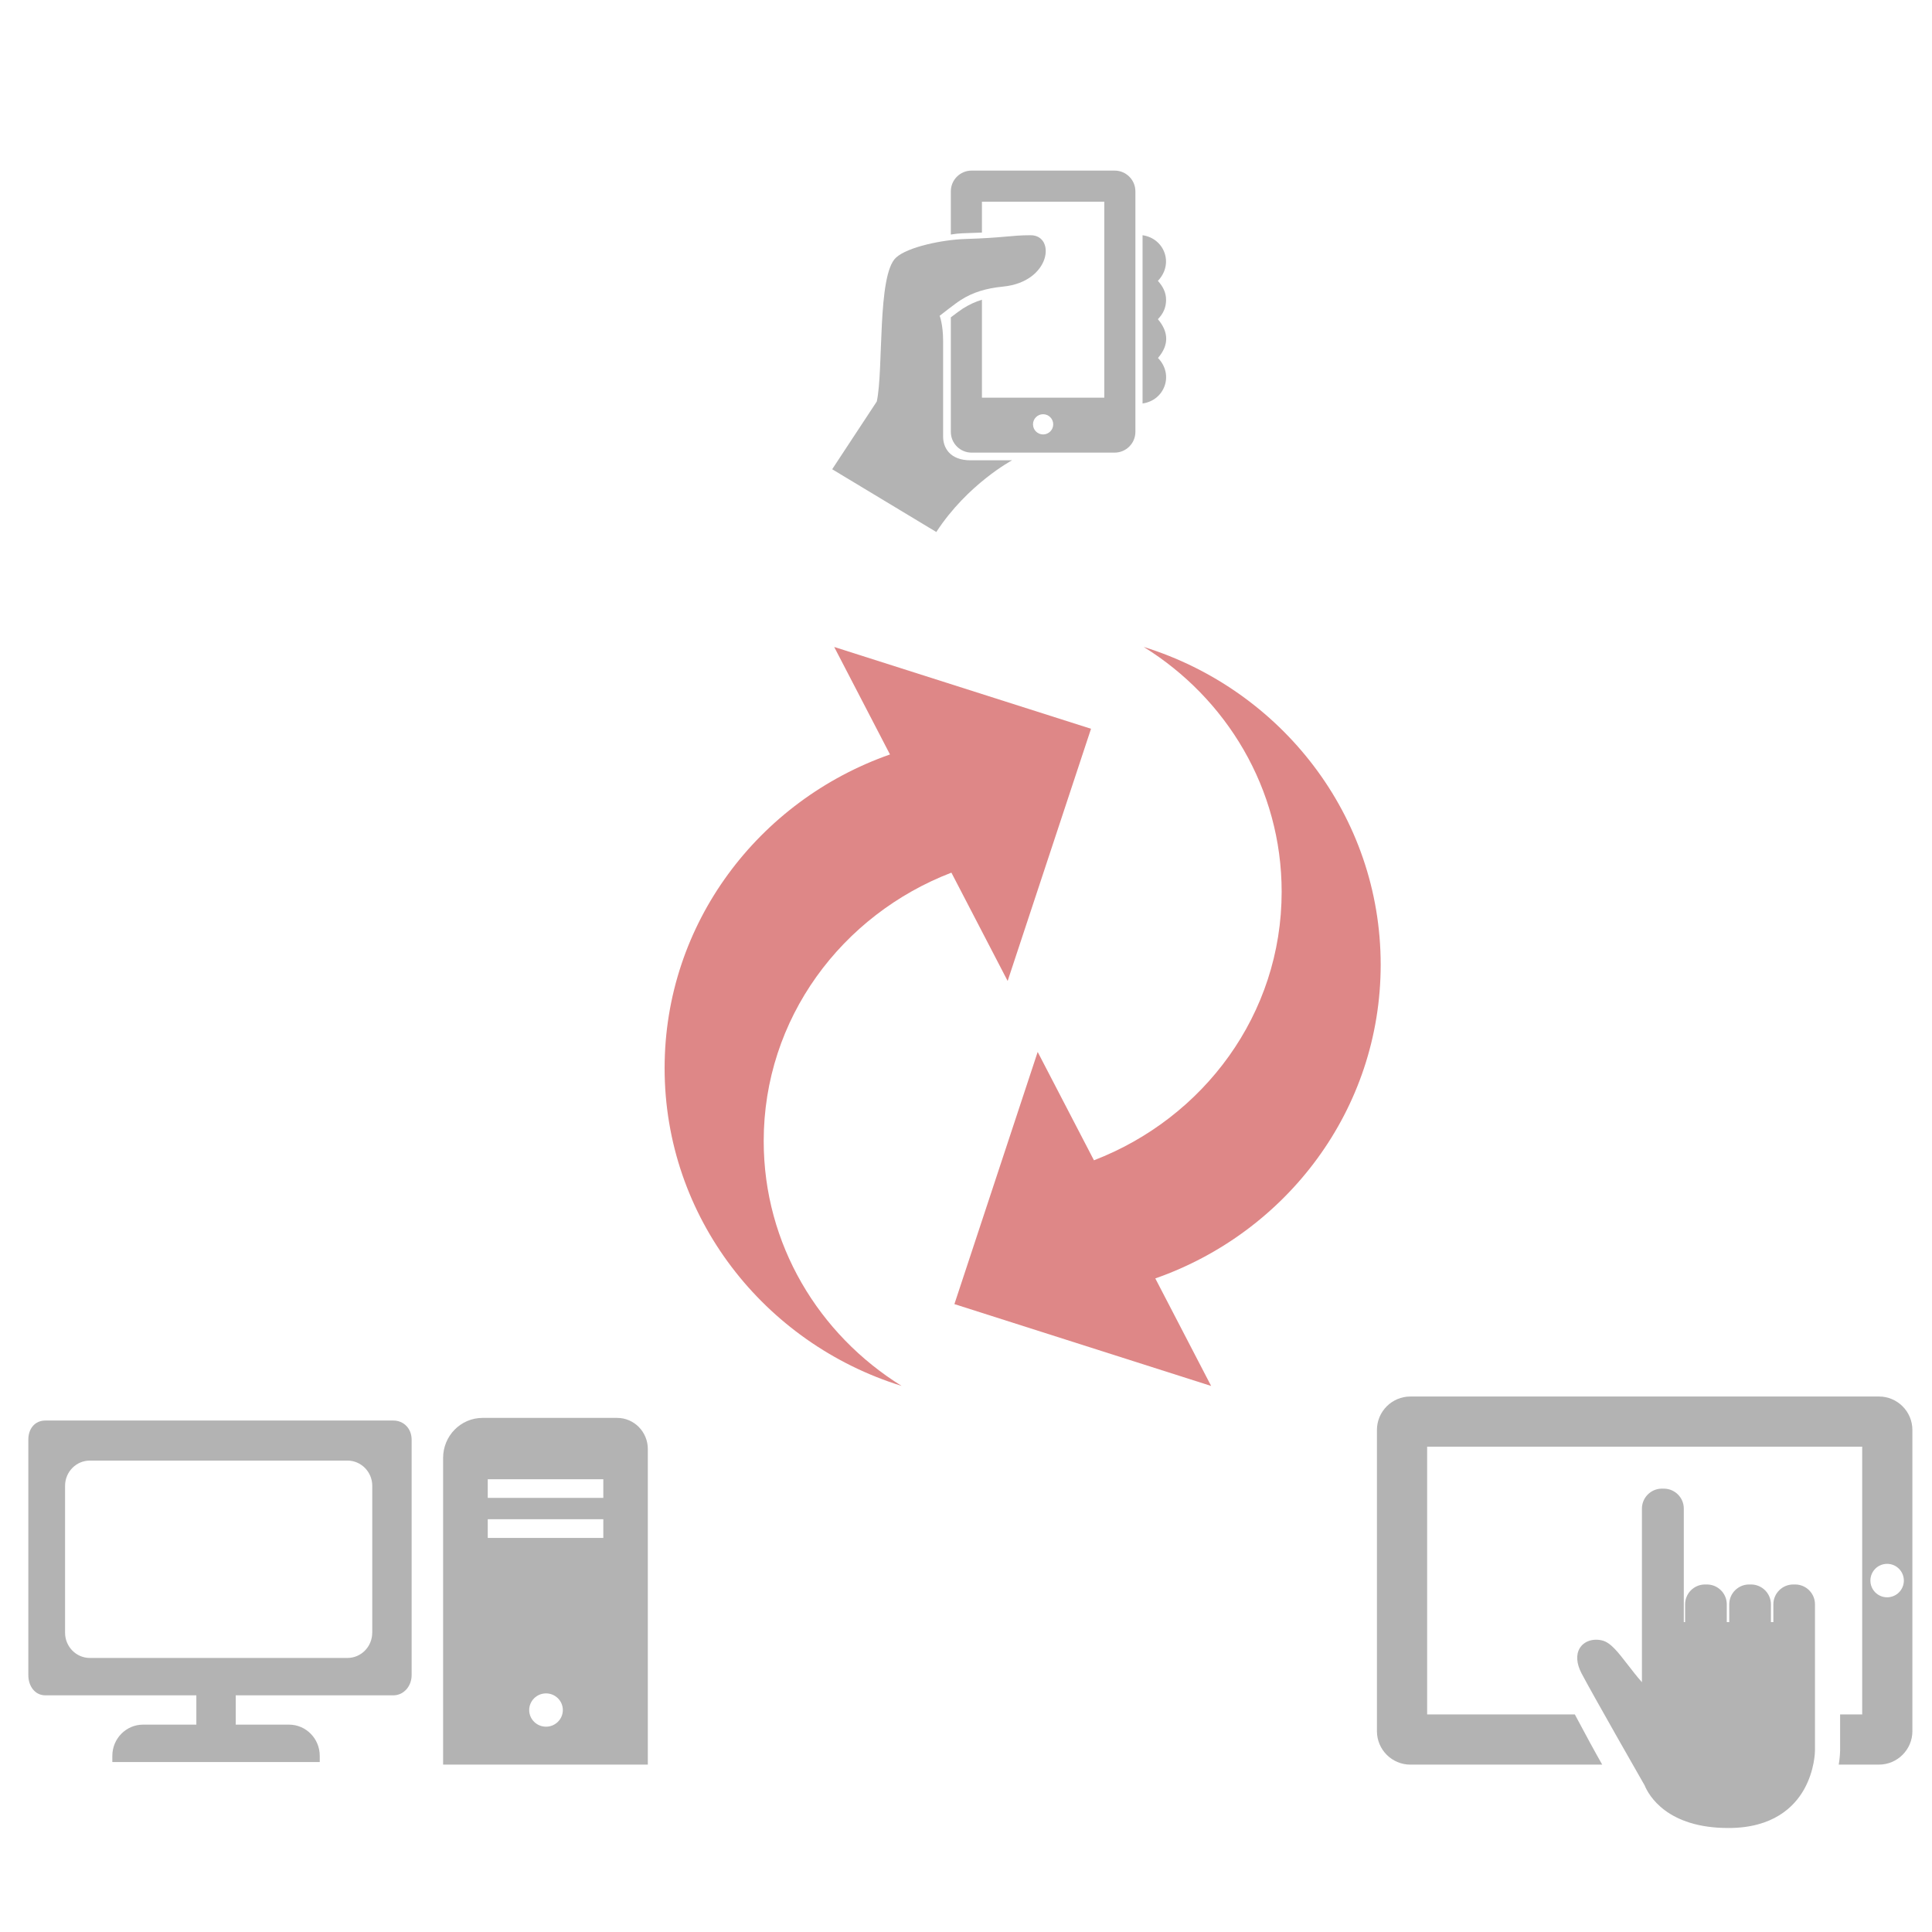
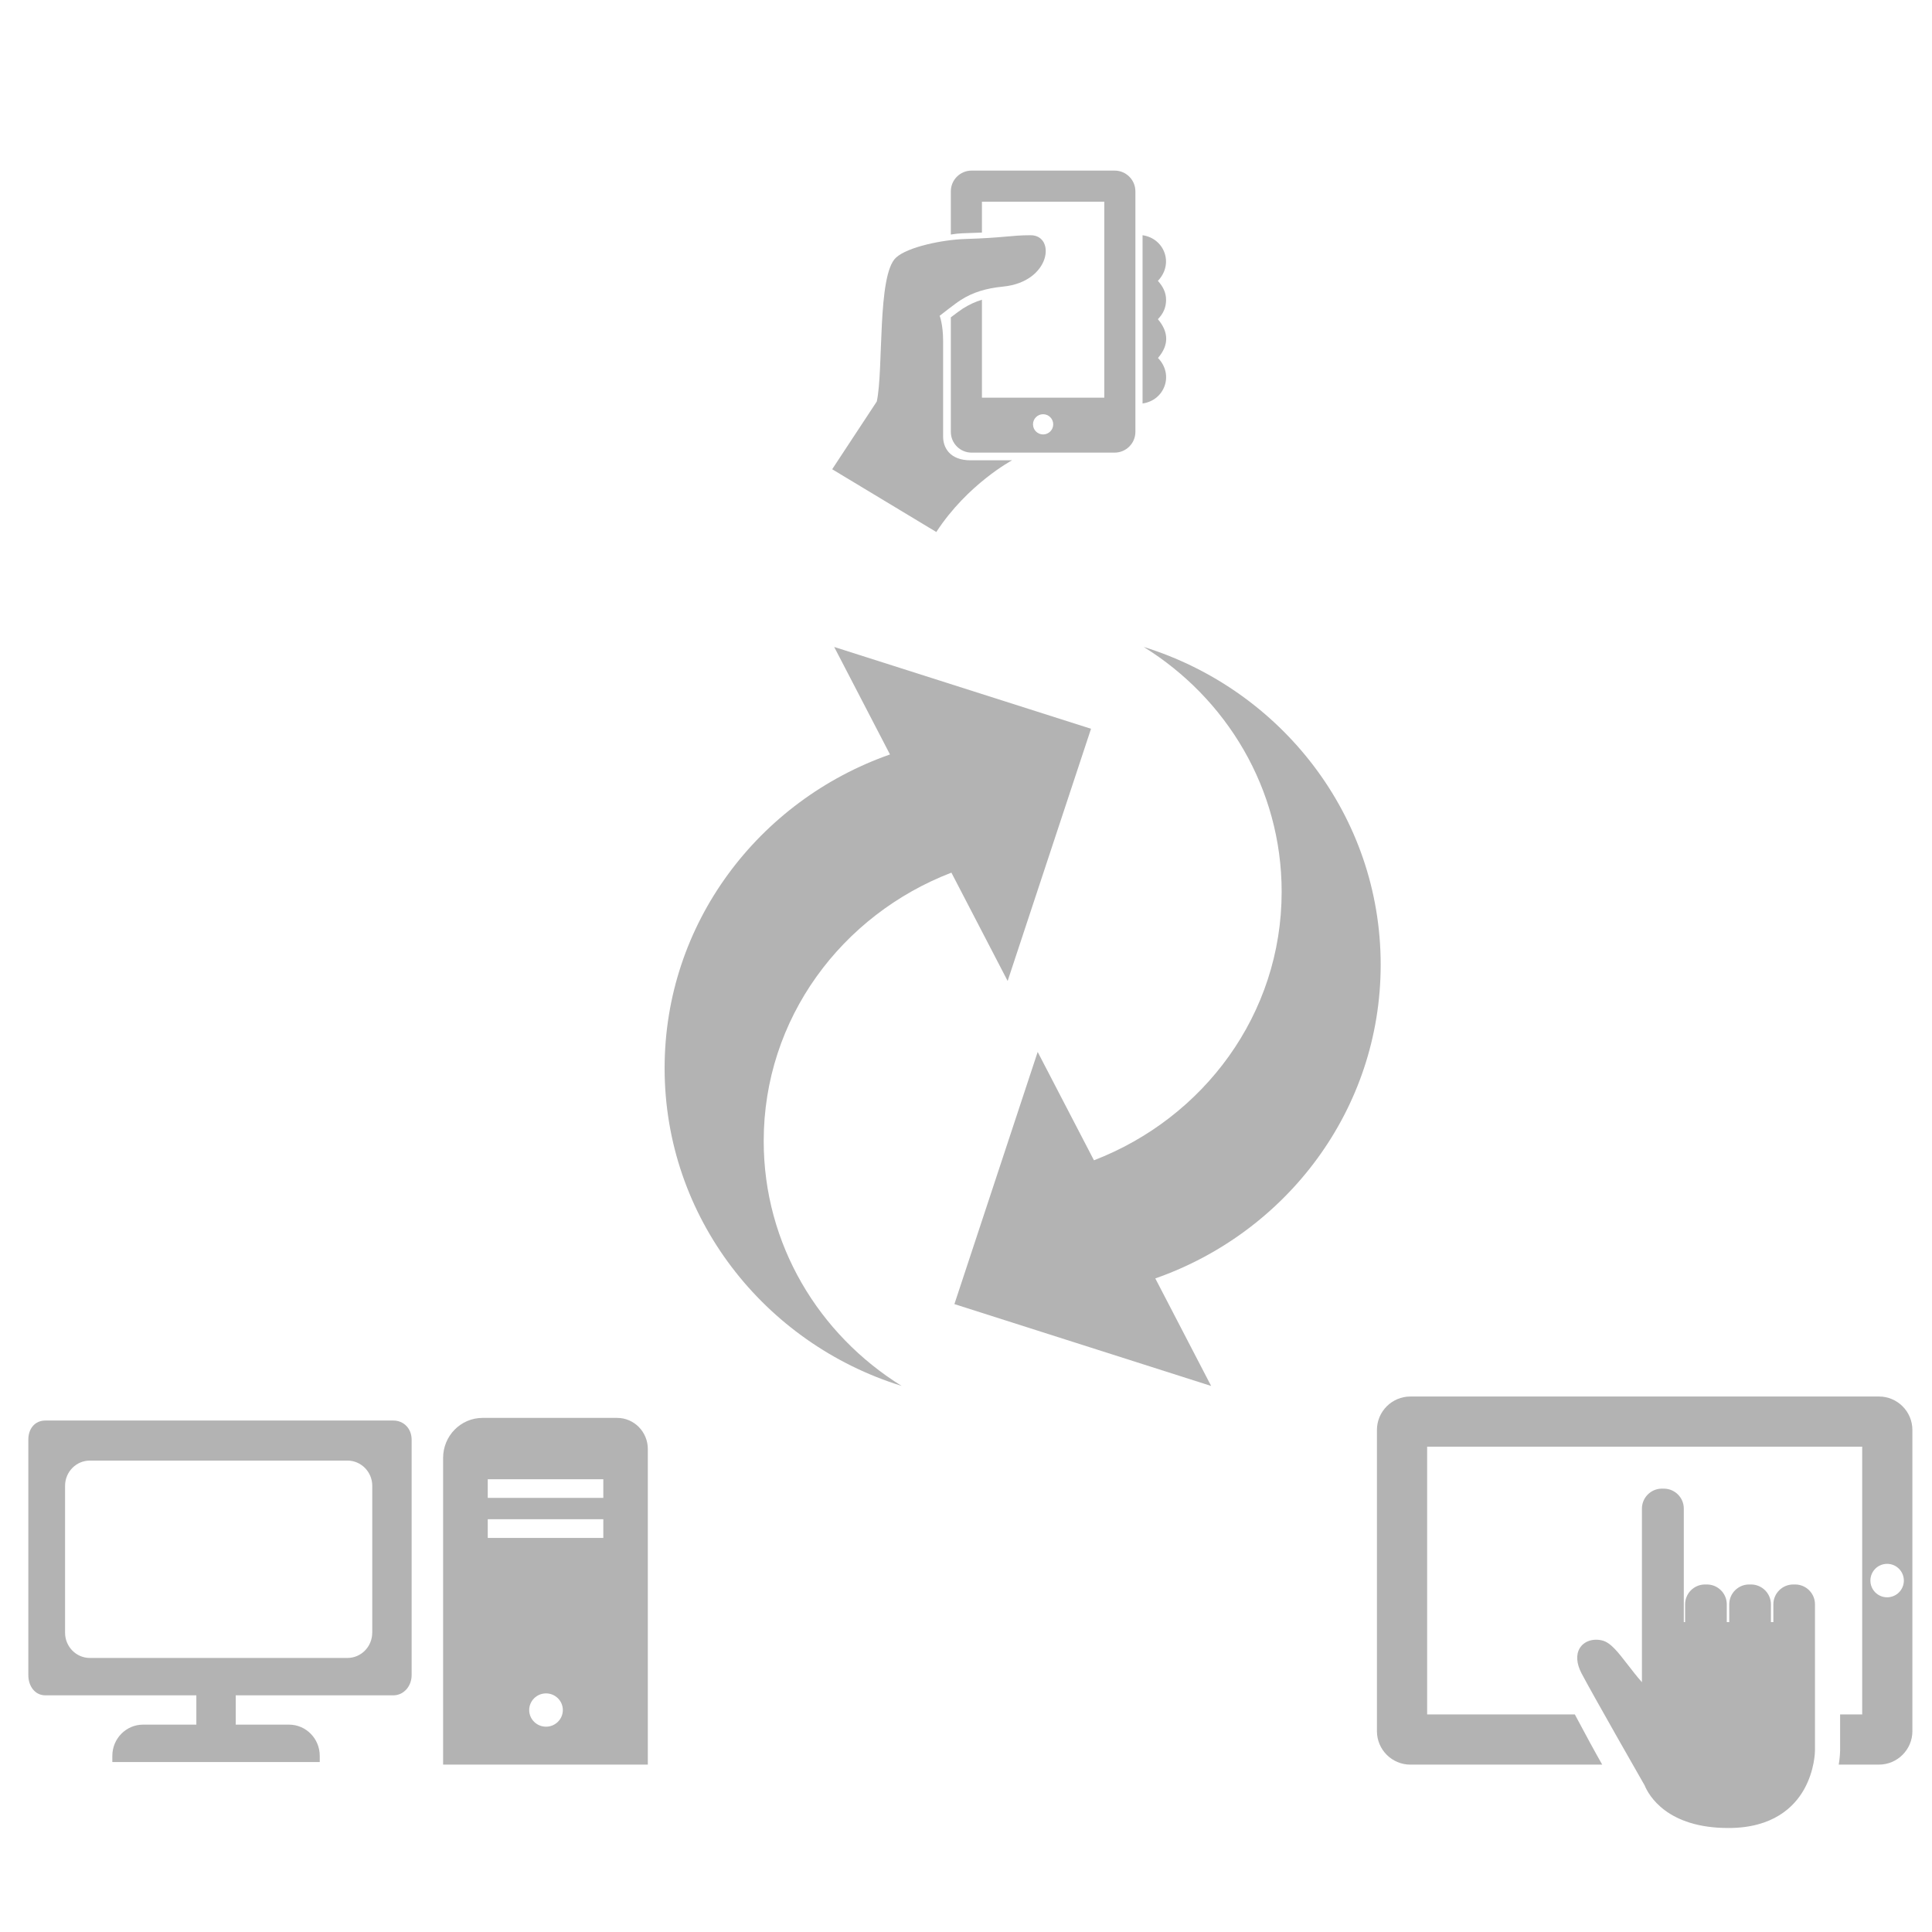
<svg xmlns="http://www.w3.org/2000/svg" id="svg4178" height="400" width="400" version="1.1" viewBox="0 0 400 400">
-   <g id="layer1" transform="translate(0 -652.36)">
-     <g id="g3441" fill="#b3b3b3" transform="matrix(4.0585 0 0 4.123 5.8664 916.66)">
+   <g id="layer1" fill="#b3b3b3" transform="translate(0 -652.36)">
+     <g id="g3441" transform="matrix(4.0585 0 0 4.123 5.8664 916.66)">
      <g id="g3397" fill="#b3b3b3">
        <g id="g3399" fill="#b3b3b3">
          <path id="path3401" d="m18.615 7.229h-17.742c-0.543 0-0.873 0.412-0.873 0.957v11.828c0 0.545 0.33 1.015 0.873 1.015h7.698v1.409 0.062h-2.719c-0.865 0-1.567 0.703-1.567 1.566v0.311h10.581v-0.311c0-0.865-0.702-1.566-1.567-1.566h-2.719v-0.062-1.409h8.035c0.545 0 0.938-0.468 0.938-1.015v-11.829c-0.001-0.544-0.393-0.956-0.938-0.956zm-1.072 10.654c0 0.7-0.564 1.269-1.268 1.269h-13.133c-0.7 0-1.268-0.566-1.268-1.269v-7.376c0-0.7 0.567-1.267 1.268-1.267h13.133c0.701 0 1.27 0.567 1.27 1.267v7.376h-0.002z" />
          <path id="path3403" d="m23.171 7.097c-1.11 0-2.012 0.9-2.012 2.011v15.399h10.444v-15.843c0-0.866-0.701-1.567-1.565-1.567h-6.867zm3.239 15.506c-0.477 0-0.859-0.375-0.859-0.836s0.387-0.836 0.859-0.836 0.857 0.375 0.857 0.836-0.385 0.836-0.857 0.836zm2.922-9.479h-5.895v-0.938h5.895v0.938zm0-2.009h-5.895v-0.938h5.895v0.938z" />
        </g>
      </g>
    </g>
-     <g id="g3584" fill="#b3b3b3" transform="matrix(.21467 0 0 .21467 169.46 687.68)">
+     <g id="g3584" transform="matrix(.21467 0 0 .21467 169.46 687.68)">
      <g id="g3538" fill="#b3b3b3">
        <g id="g3540" fill="#b3b3b3">
          <path id="path3542" d="m327.32 143.31c5.163-5.21 7.862-11.25 7.917-18.449 0.056-7.349-3.178-13.297-7.9-18.513 15.746-16.572 6.194-41.014-14.795-44.015v162.27c21.181-2.932 30.604-27.666 14.885-43.891 10.69-12.415 10.496-24.929-0.107-37.399z" />
          <path id="path3544" d="m127.64 252c0 11.028 8.971 20 20 20h36.646 101.35c11.028 0 20-8.972 20-20v-232c0-11.028-8.972-20-20-20h-138c-11.029 0-20 8.972-20 20v41.668c3.987-0.682 7.784-1.104 11.237-1.21 7.939-0.244 13.979-0.469 18.763-0.673v-29.784h118v189h-118v-94.458c-6.342 1.923-12.323 4.701-18.325 8.475-2.402 1.509-7.224 5.105-11.675 8.511v38.473m89.001 74.469c-5.387 0-9.754-4.367-9.754-9.752 0-5.387 4.367-9.752 9.754-9.752 5.385 0 9.752 4.365 9.752 9.752 0 5.385-4.368 9.752-9.752 9.752z" />
          <path id="path3546" d="m120.2 256.65v-92.263c0-15.938-3.334-24.354-3.334-24.354s15.065-11.906 20.519-15.333c11.666-7.333 24.077-11.19 40.667-12.834 46.228-4.581 51.043-49.531 26.561-49.531-19.102 0-25 2.471-63.444 3.652-20.728 0.637-55.217 7.448-66.535 18.063-18.125 17-11.75 107.75-18.416 138.65l-43.018 65.333 100.43 60.535c30.067-46.201 73.067-69.16 73.067-69.16s-32.374 0.003-39.999 0.003c-20.172 0.001-26.501-12.385-26.501-22.76z" />
        </g>
      </g>
    </g>
-     <g id="g4026" fill="#de8787" transform="matrix(6.6851 0 0 6.5654 133.83 786.3)">
-       <g id="g3984" fill="#de8787">
+     <g id="g4026" transform="matrix(6.6851 0 0 6.5654 133.83 786.3)">
+       <g id="g3984" fill="#b3b3b3">
        <path id="path3986" d="m9.446 7.118 1.742 3.416 2.582-7.953-7.954-2.58 1.728 3.39c-4.067 1.452-6.98 5.327-6.98 9.892 0 4.7 3.085 8.677 7.341 10.021-2.564-1.618-4.272-4.468-4.272-7.72-0.001-3.865 2.418-7.137 5.813-8.466z" />
        <path id="path3988" d="m13.861 16.189-1.743-3.417-2.579 7.952 7.951 2.581-1.729-3.391c4.068-1.45 6.98-5.326 6.98-9.893 0-4.699-3.084-8.676-7.34-10.021 2.563 1.618 4.273 4.467 4.273 7.72 0.001 3.867-2.418 7.137-5.813 8.469z" />
      </g>
    </g>
-     <g id="g5008" fill="#b3b3b3" transform="matrix(2.2172 0 0 2.2172 285.08 930.73)">
+     <g id="g5008" transform="matrix(2.2172 0 0 2.2172 285.08 930.73)">
      <g id="g4964" fill="#b3b3b3">
        <g id="g4966" fill="#b3b3b3">
          <path id="path4968" d="m46.875 4.854h-43.75c-1.723 0-3.125 1.4-3.125 3.125v28.125c0 1.725 1.402 3.125 3.125 3.125h17.911c-0.681-1.193-1.517-2.729-2.557-4.688h-13.791v-25h40.625v25h-2.062v3.373c0 0.107-0.015 0.609-0.128 1.313h3.752c1.723 0 3.125-1.401 3.125-3.125v-28.123c0-1.725-1.402-3.125-3.125-3.125zm0.766 18.75c-0.865 0-1.562-0.699-1.562-1.562s0.697-1.563 1.562-1.563c0.861 0 1.562 0.701 1.562 1.563s-0.701 1.562-1.562 1.562z" />
          <path id="path4970" d="m39.052 22.406h-0.176c-1.024 0-1.858 0.832-1.858 1.854v1.658h-0.228v-1.658c0-1.023-0.836-1.854-1.856-1.854h-0.182c-1.021 0-1.854 0.832-1.854 1.854v1.658h-0.23v-1.658c0-1.023-0.834-1.854-1.854-1.854h-0.184c-1.02 0-1.854 0.832-1.854 1.854v1.658h-0.121v-10.594c0-1.029-0.833-1.866-1.866-1.866l-0.181-0.001c-1.027 0-1.863 0.837-1.863 1.867v16.209c-0.498-0.562-0.936-1.135-1.337-1.652-0.892-1.154-1.593-2.068-2.385-2.25-0.879-0.209-1.691 0.084-2.082 0.718-0.367 0.603-0.311 1.433 0.153 2.333 1.016 1.943 5.897 10.479 5.9 10.479 0.386 0.934 2.089 3.986 7.823 3.986v-0.204l0.006 0.204c4.17 0 6.145-1.968 7.068-3.618 0.996-1.782 1.012-3.538 1.012-3.614v-13.655c0.004-1.024-0.833-1.854-1.851-1.854z" />
        </g>
      </g>
    </g>
  </g>
</svg>
